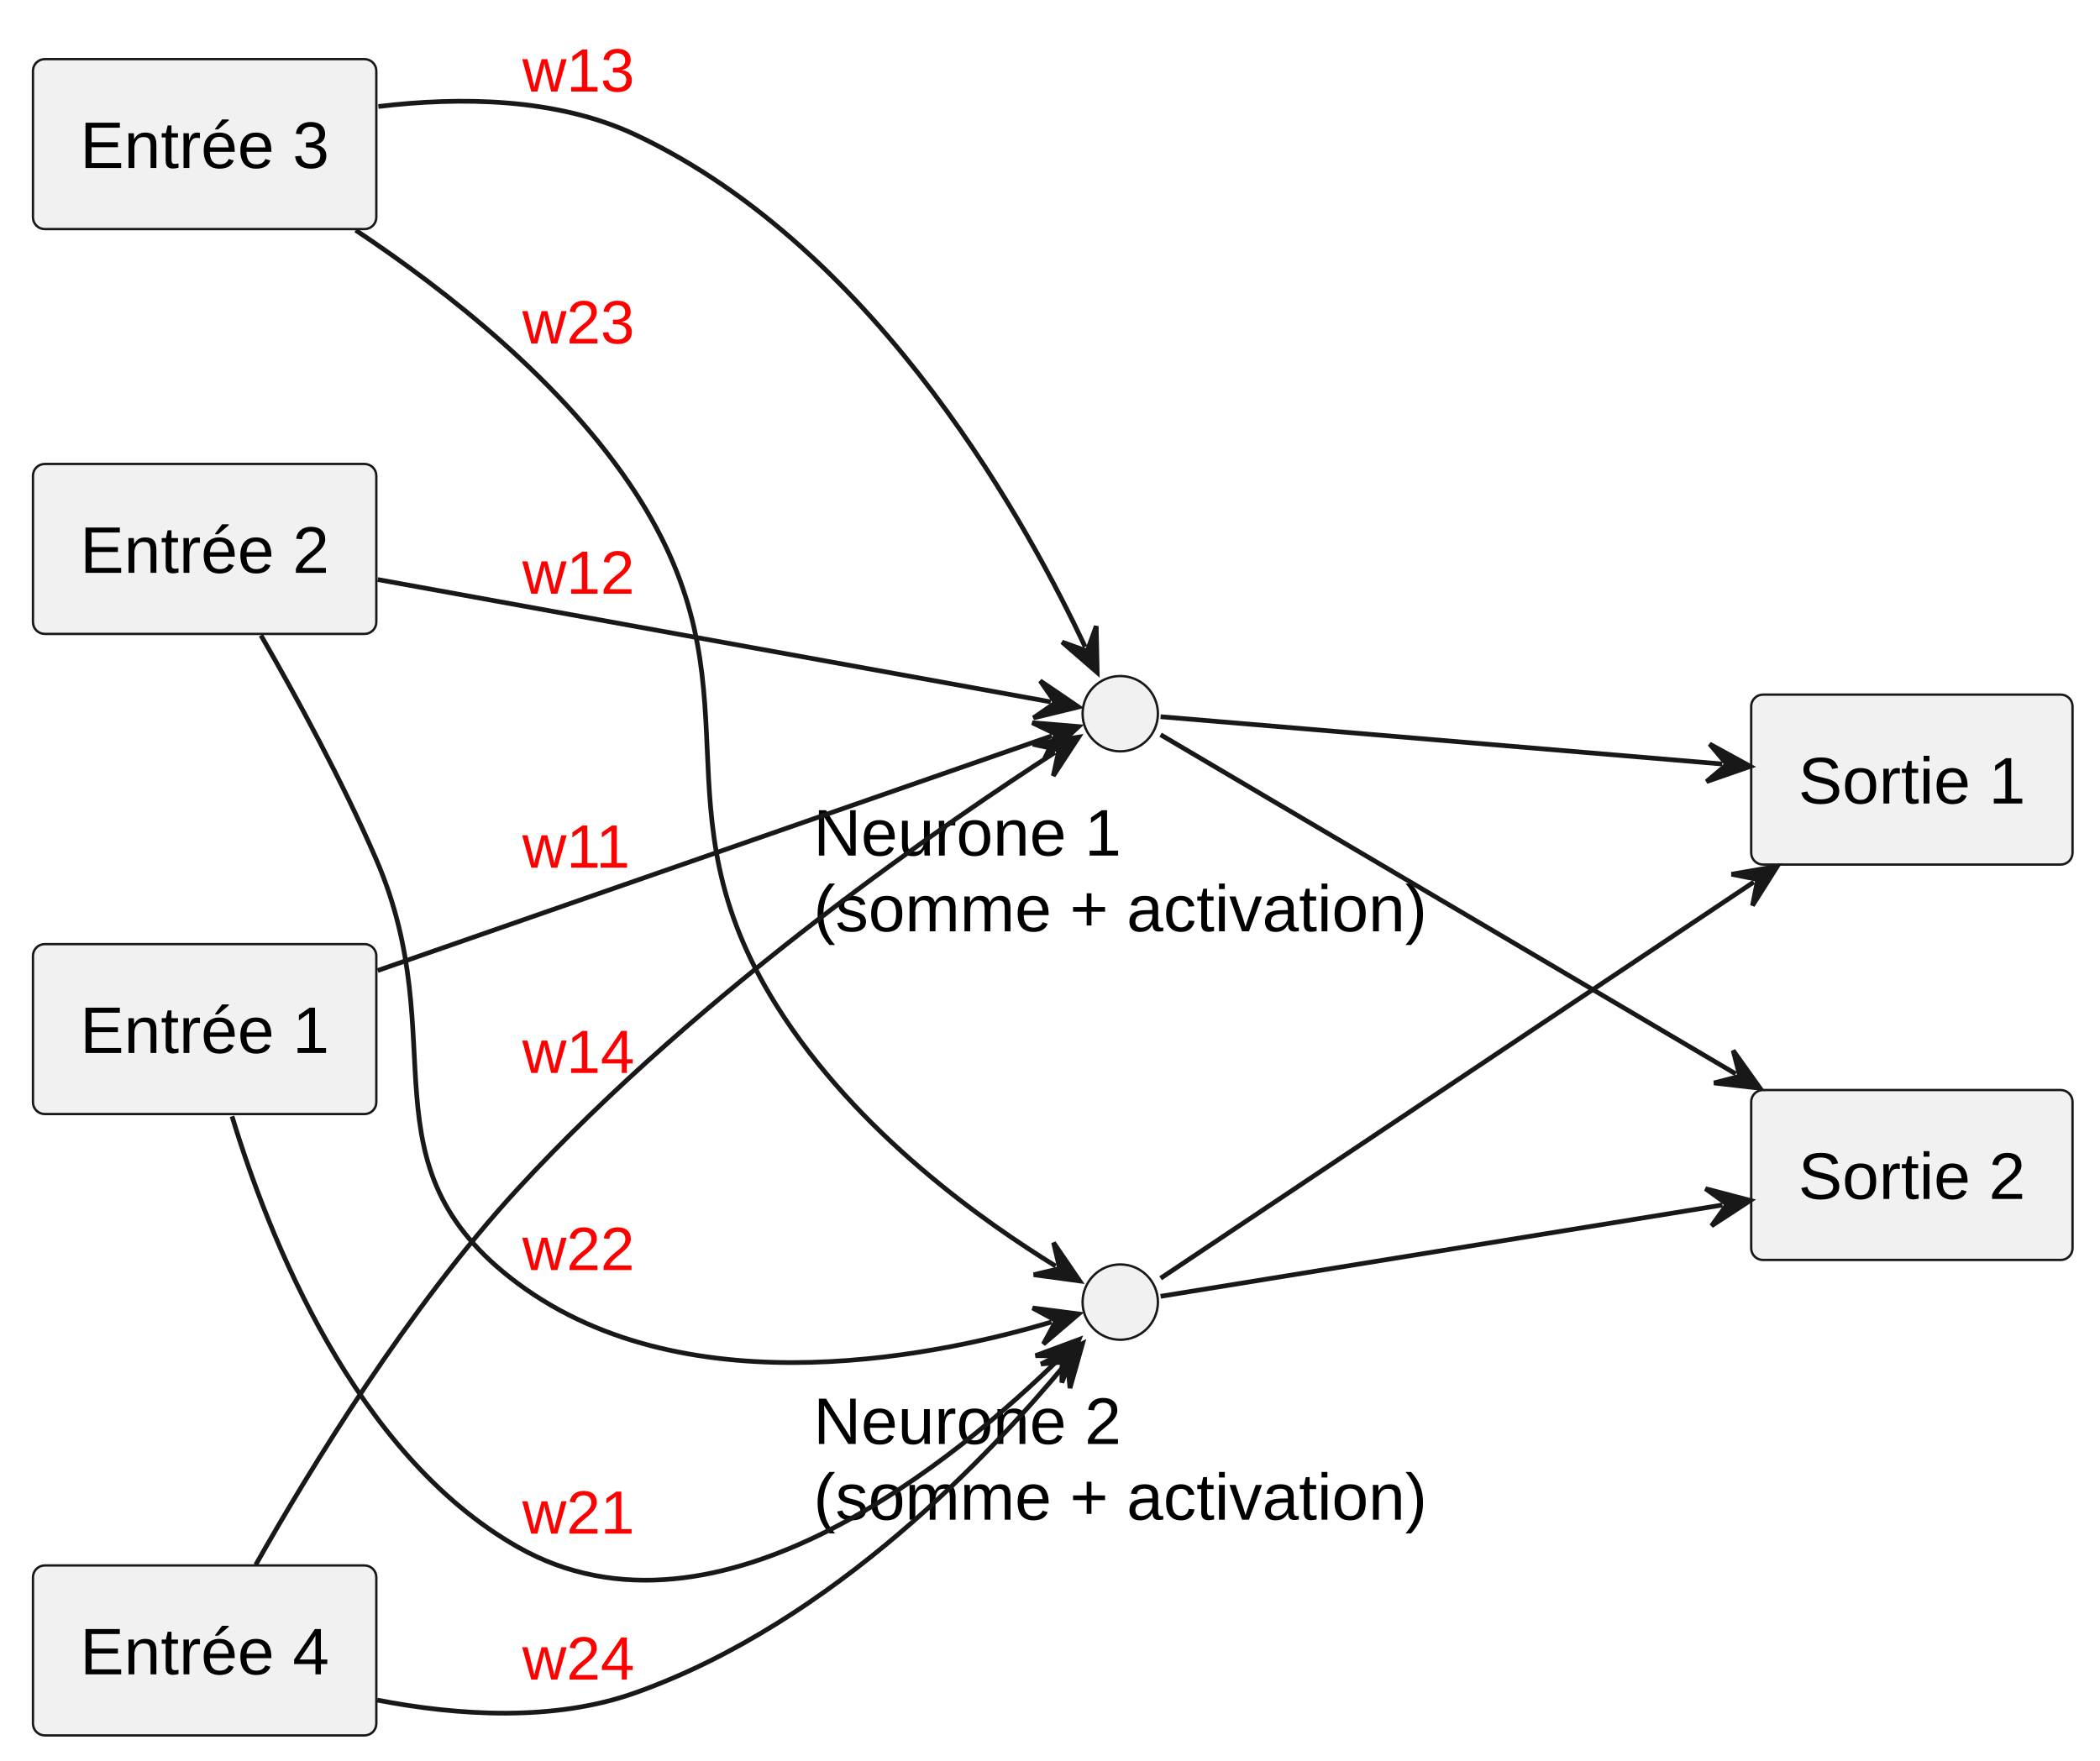
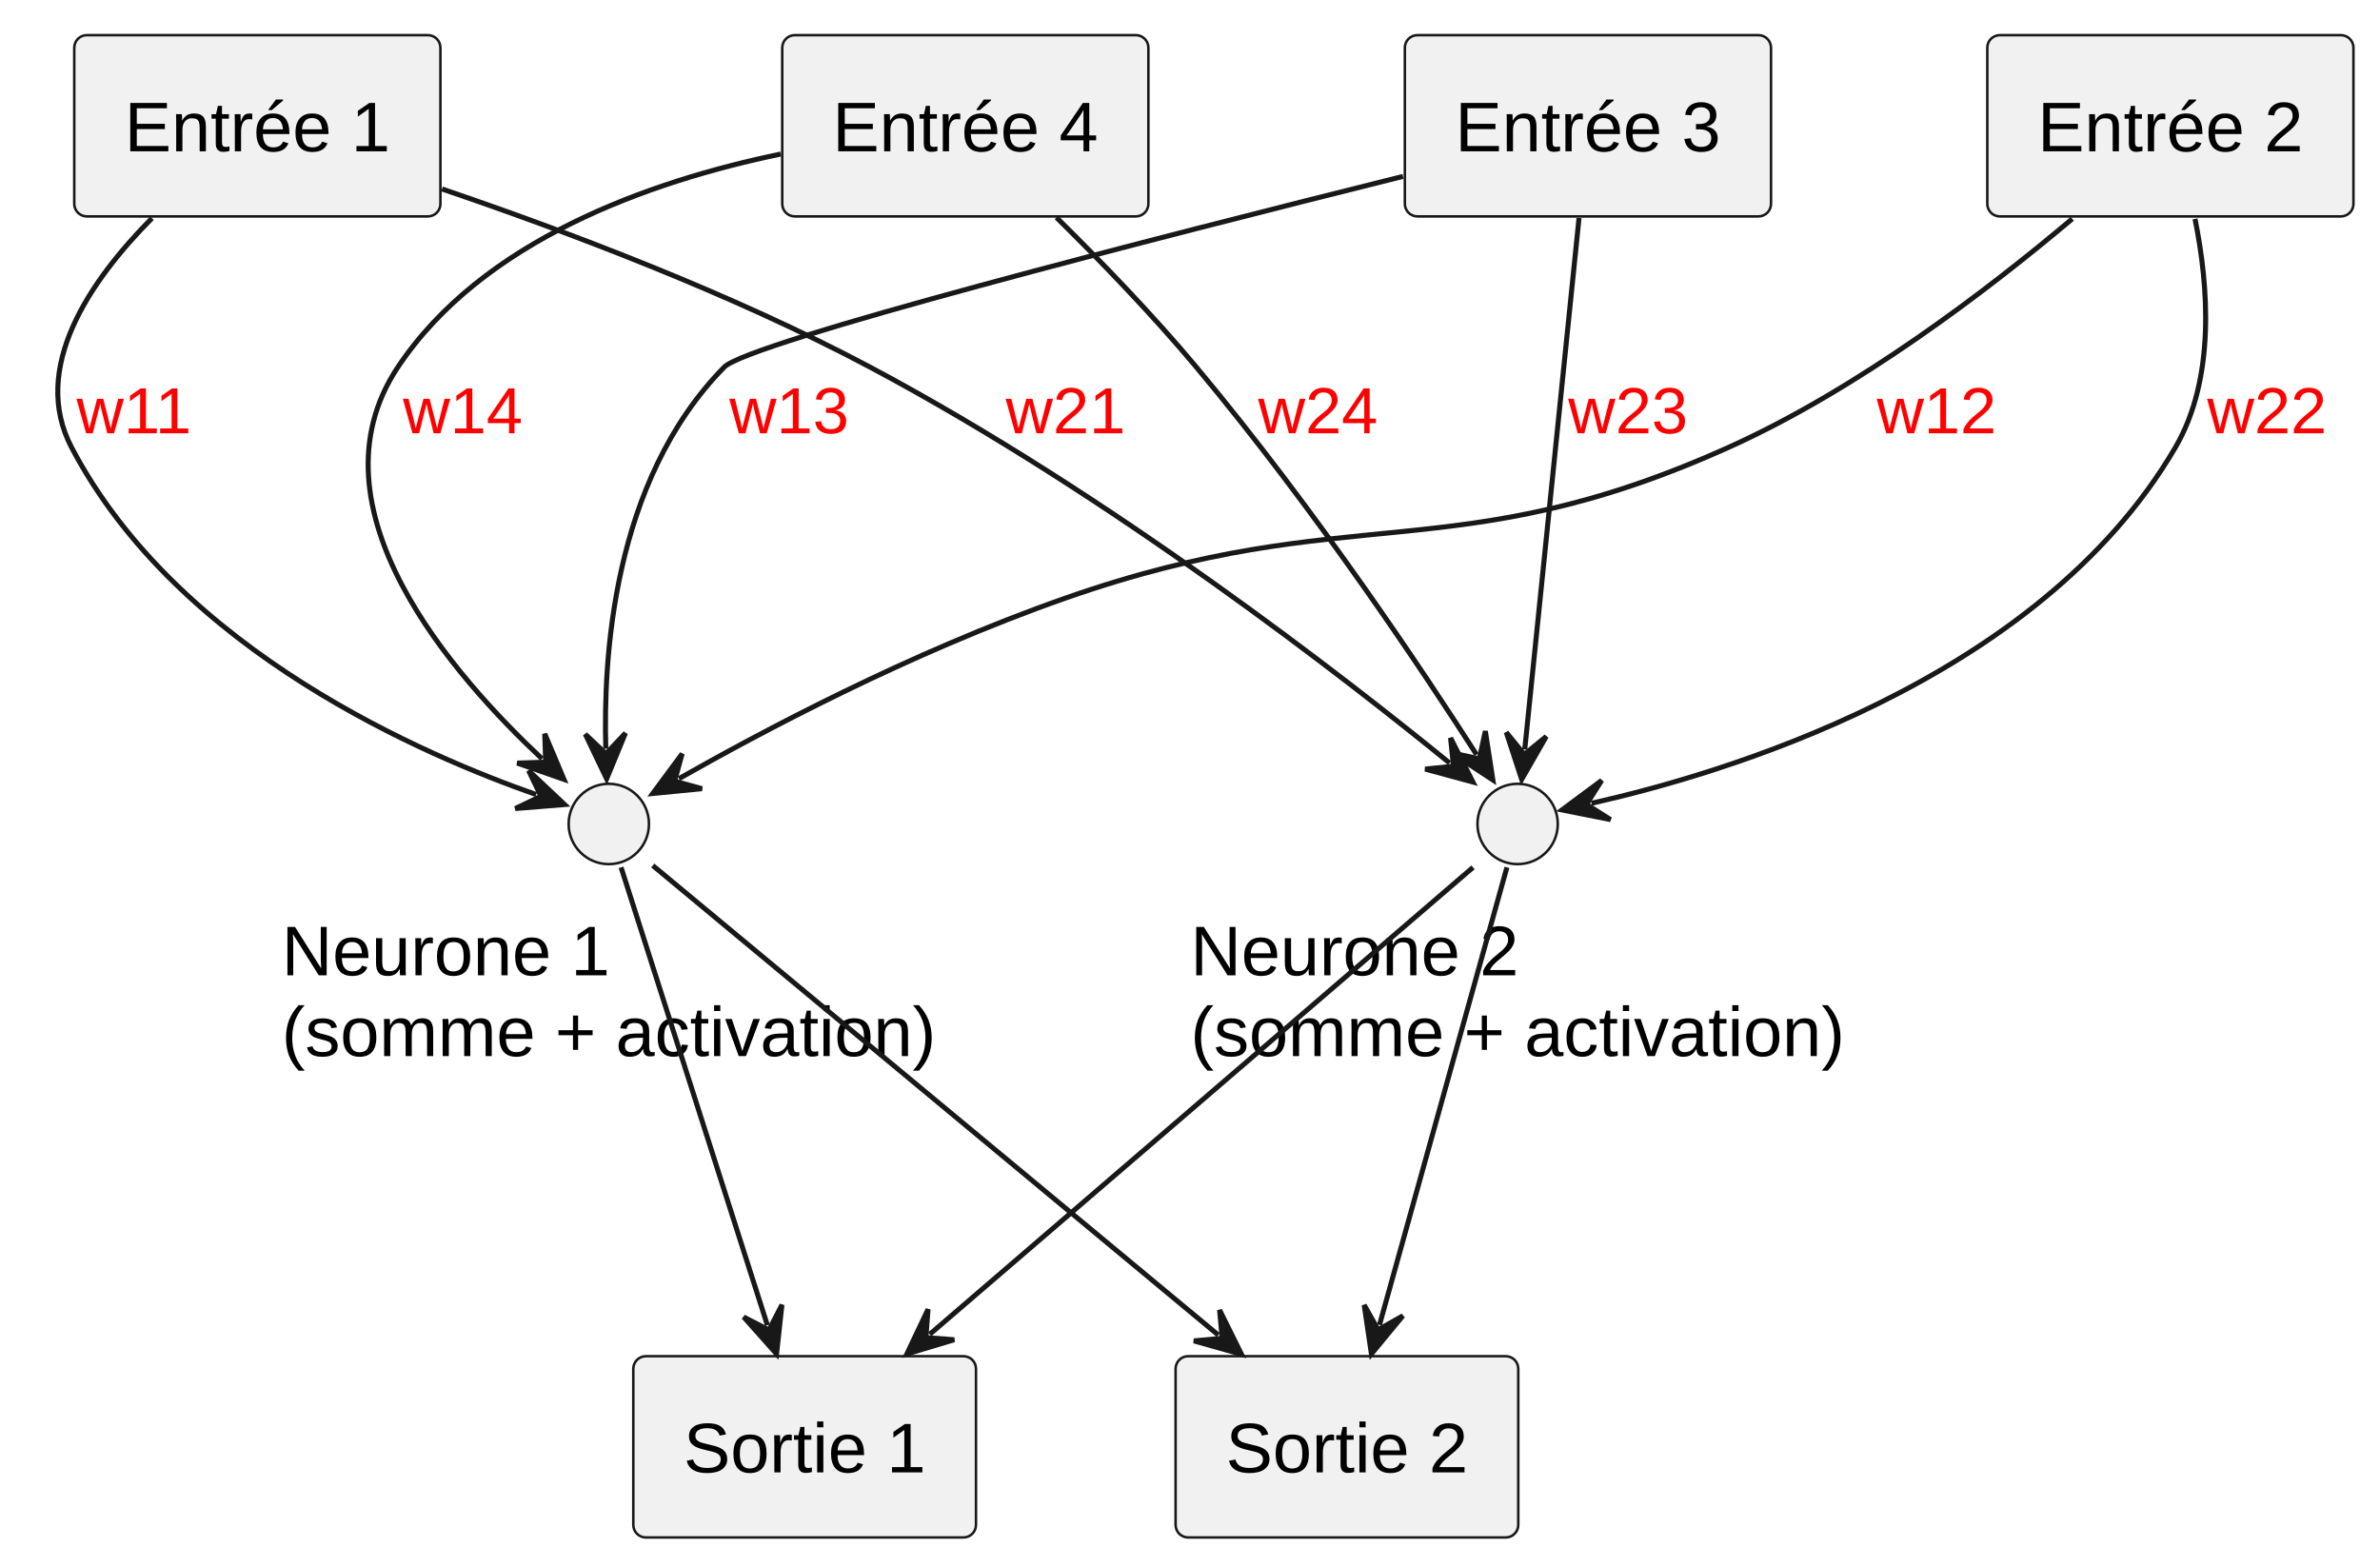
- <svg xmlns="http://www.w3.org/2000/svg" contentStyleType="text/css" data-diagram-type="DESCRIPTION" height="374px" preserveAspectRatio="none" style="width:446px;height:374px;background:#FFFFFF;" version="1.1" viewBox="0 0 446 374" width="446px" zoomAndPan="magnify">
+ <svg xmlns="http://www.w3.org/2000/svg" contentStyleType="text/css" data-diagram-type="DESCRIPTION" height="312px" preserveAspectRatio="none" style="width:474px;height:312px;background:#FFFFFF;" version="1.1" viewBox="0 0 474 312" width="474px" zoomAndPan="magnify">
  <defs />
  <g>
-     <g class="entity" data-entity="input3" data-source-line="7" data-uid="ent0002" id="entity_input3">
-       <rect fill="#F1F1F1" height="36.099" rx="2.5" ry="2.5" style="stroke:#181818;stroke-width:0.5;" width="72.924" x="7" y="12.565" />
-       <text fill="#000000" font-family="Arial" font-size="14" lengthAdjust="spacing" textLength="52.924" x="17" y="35.697">Entrée 3</text>
+     <g class="entity" data-entity="input3" data-source-line="6" data-uid="ent0002" id="entity_input3">
+       <rect fill="#F1F1F1" height="36.099" rx="2.5" ry="2.5" style="stroke:#181818;stroke-width:0.5;" width="72.924" x="279.79" y="7" />
+       <text fill="#000000" font-family="Arial" font-size="14" lengthAdjust="spacing" textLength="52.924" x="289.79" y="30.132">Entrée 3</text>
    </g>
-     <g class="entity" data-entity="input4" data-source-line="8" data-uid="ent0003" id="entity_input4">
-       <rect fill="#F1F1F1" height="36.099" rx="2.5" ry="2.5" style="stroke:#181818;stroke-width:0.5;" width="72.924" x="7" y="332.565" />
-       <text fill="#000000" font-family="Arial" font-size="14" lengthAdjust="spacing" textLength="52.924" x="17" y="355.697">Entrée 4</text>
+     <g class="entity" data-entity="input4" data-source-line="7" data-uid="ent0003" id="entity_input4">
+       <rect fill="#F1F1F1" height="36.099" rx="2.5" ry="2.5" style="stroke:#181818;stroke-width:0.5;" width="72.924" x="155.79" y="7" />
+       <text fill="#000000" font-family="Arial" font-size="14" lengthAdjust="spacing" textLength="52.924" x="165.79" y="30.132">Entrée 4</text>
    </g>
-     <g class="entity" data-entity="input1" data-source-line="9" data-uid="ent0004" id="entity_input1">
-       <rect fill="#F1F1F1" height="36.099" rx="2.5" ry="2.5" style="stroke:#181818;stroke-width:0.5;" width="72.924" x="7" y="200.565" />
-       <text fill="#000000" font-family="Arial" font-size="14" lengthAdjust="spacing" textLength="52.924" x="17" y="223.697">Entrée 1</text>
+     <g class="entity" data-entity="input1" data-source-line="8" data-uid="ent0004" id="entity_input1">
+       <rect fill="#F1F1F1" height="36.099" rx="2.5" ry="2.5" style="stroke:#181818;stroke-width:0.5;" width="72.924" x="14.79" y="7" />
+       <text fill="#000000" font-family="Arial" font-size="14" lengthAdjust="spacing" textLength="52.924" x="24.79" y="30.132">Entrée 1</text>
    </g>
-     <g class="entity" data-entity="input2" data-source-line="10" data-uid="ent0005" id="entity_input2">
-       <rect fill="#F1F1F1" height="36.099" rx="2.5" ry="2.5" style="stroke:#181818;stroke-width:0.5;" width="72.924" x="7" y="98.565" />
-       <text fill="#000000" font-family="Arial" font-size="14" lengthAdjust="spacing" textLength="52.924" x="17" y="121.697">Entrée 2</text>
+     <g class="entity" data-entity="input2" data-source-line="9" data-uid="ent0005" id="entity_input2">
+       <rect fill="#F1F1F1" height="36.099" rx="2.5" ry="2.5" style="stroke:#181818;stroke-width:0.5;" width="72.924" x="395.79" y="7" />
+       <text fill="#000000" font-family="Arial" font-size="14" lengthAdjust="spacing" textLength="52.924" x="405.79" y="30.132">Entrée 2</text>
    </g>
-     <g class="entity" data-entity="hidden1" data-source-line="12" data-uid="ent0006" id="entity_hidden1">
-       <ellipse cx="237.92" cy="151.615" fill="#F1F1F1" rx="8" ry="8" style="stroke:#181818;stroke-width:0.5;" />
-       <text fill="#000000" font-family="Arial" font-size="14" lengthAdjust="spacing" textLength="65.379" x="172.76" y="181.747">Neurone 1</text>
-       <text fill="#000000" font-family="Arial" font-size="14" lengthAdjust="spacing" textLength="130.32" x="172.76" y="197.845">(somme + activation)</text>
+     <g class="entity" data-entity="hidden1" data-source-line="11" data-uid="ent0006" id="entity_hidden1">
+       <ellipse cx="121.25" cy="164.1" fill="#F1F1F1" rx="8" ry="8" style="stroke:#181818;stroke-width:0.5;" />
+       <text fill="#000000" font-family="Arial" font-size="14" lengthAdjust="spacing" textLength="65.379" x="56.09" y="194.232">Neurone 1</text>
+       <text fill="#000000" font-family="Arial" font-size="14" lengthAdjust="spacing" textLength="130.32" x="56.09" y="210.331">(somme + activation)</text>
    </g>
-     <g class="entity" data-entity="hidden2" data-source-line="13" data-uid="ent0007" id="entity_hidden2">
-       <ellipse cx="237.92" cy="276.615" fill="#F1F1F1" rx="8" ry="8" style="stroke:#181818;stroke-width:0.5;" />
-       <text fill="#000000" font-family="Arial" font-size="14" lengthAdjust="spacing" textLength="65.379" x="172.76" y="306.747">Neurone 2</text>
-       <text fill="#000000" font-family="Arial" font-size="14" lengthAdjust="spacing" textLength="130.32" x="172.76" y="322.845">(somme + activation)</text>
+     <g class="entity" data-entity="hidden2" data-source-line="12" data-uid="ent0007" id="entity_hidden2">
+       <ellipse cx="302.25" cy="164.1" fill="#F1F1F1" rx="8" ry="8" style="stroke:#181818;stroke-width:0.5;" />
+       <text fill="#000000" font-family="Arial" font-size="14" lengthAdjust="spacing" textLength="65.379" x="237.09" y="194.232">Neurone 2</text>
+       <text fill="#000000" font-family="Arial" font-size="14" lengthAdjust="spacing" textLength="130.32" x="237.09" y="210.331">(somme + activation)</text>
    </g>
-     <g class="entity" data-entity="output1" data-source-line="15" data-uid="ent0008" id="entity_output1">
-       <rect fill="#F1F1F1" height="36.099" rx="2.5" ry="2.5" style="stroke:#181818;stroke-width:0.5;" width="68.248" x="371.92" y="147.565" />
-       <text fill="#000000" font-family="Arial" font-size="14" lengthAdjust="spacing" textLength="48.248" x="381.92" y="170.697">Sortie 1</text>
+     <g class="entity" data-entity="output1" data-source-line="14" data-uid="ent0008" id="entity_output1">
+       <rect fill="#F1F1F1" height="36.099" rx="2.5" ry="2.5" style="stroke:#181818;stroke-width:0.5;" width="68.248" x="126.13" y="270.1" />
+       <text fill="#000000" font-family="Arial" font-size="14" lengthAdjust="spacing" textLength="48.248" x="136.13" y="293.232">Sortie 1</text>
    </g>
-     <g class="entity" data-entity="output2" data-source-line="16" data-uid="ent0009" id="entity_output2">
-       <rect fill="#F1F1F1" height="36.099" rx="2.5" ry="2.5" style="stroke:#181818;stroke-width:0.5;" width="68.248" x="371.92" y="231.565" />
-       <text fill="#000000" font-family="Arial" font-size="14" lengthAdjust="spacing" textLength="48.248" x="381.92" y="254.697">Sortie 2</text>
+     <g class="entity" data-entity="output2" data-source-line="15" data-uid="ent0009" id="entity_output2">
+       <rect fill="#F1F1F1" height="36.099" rx="2.5" ry="2.5" style="stroke:#181818;stroke-width:0.5;" width="68.248" x="234.13" y="270.1" />
+       <text fill="#000000" font-family="Arial" font-size="14" lengthAdjust="spacing" textLength="48.248" x="244.13" y="293.232">Sortie 2</text>
    </g>
-     <g class="link" data-entity-1="input1" data-entity-2="hidden1" data-source-line="18" data-uid="lnk10" id="link_input1_hidden1">
-       <path d="M80.21,206.175 C126.52,190.045 198.593,164.957 223.393,156.327" fill="none" id="input1-to-hidden1" style="stroke:#181818;stroke-width:1;" />
-       <polygon fill="#181818" points="229.06,154.355,219.245,153.535,224.338,155.998,221.875,161.091,229.06,154.355" style="stroke:#181818;stroke-width:1;" />
-       <text fill="#FF0000" font-family="Arial" font-size="13" lengthAdjust="spacing" textLength="23.848" x="110.92" y="184.319">w11</text>
+     <g class="link" data-entity-1="input1" data-entity-2="hidden1" data-source-line="17" data-uid="lnk10" id="link_input1_hidden1">
+       <path d="M30.26,43.46 C17.84,55.98 6,73.36 14.25,89.1 C35.64,129.91 85.228,150.685 106.788,158.245" fill="none" id="input1-to-hidden1" style="stroke:#181818;stroke-width:1;" />
+       <polygon fill="#181818" points="112.45,160.23,105.281,153.477,107.732,158.576,102.633,161.027,112.45,160.23" style="stroke:#181818;stroke-width:1;" />
+       <text fill="#FF0000" font-family="Arial" font-size="13" lengthAdjust="spacing" textLength="23.848" x="15.25" y="86.294">w11</text>
    </g>
-     <g class="link" data-entity-1="input2" data-entity-2="hidden1" data-source-line="19" data-uid="lnk11" id="link_input2_hidden1">
-       <path d="M80.21,123.115 C126.52,131.535 198.357,144.601 223.157,149.111" fill="none" id="input2-to-hidden1" style="stroke:#181818;stroke-width:1;" />
-       <polygon fill="#181818" points="229.06,150.185,220.921,144.639,224.141,149.29,219.489,152.51,229.06,150.185" style="stroke:#181818;stroke-width:1;" />
-       <text fill="#FF0000" font-family="Arial" font-size="13" lengthAdjust="spacing" textLength="23.848" x="110.92" y="126.129">w12</text>
+     <g class="link" data-entity-1="input2" data-entity-2="hidden1" data-source-line="18" data-uid="lnk11" id="link_input2_hidden1">
+       <path d="M412.71,43.58 C395.75,57.88 369.96,77.54 344.25,89.1 C289.38,113.78 269.03,99.21 212.25,119.1 C180.78,130.12 151.12,146.062 135.22,155.072" fill="none" id="input2-to-hidden1" style="stroke:#181818;stroke-width:1;" />
+       <polygon fill="#181818" points="130,158.03,139.802,157.073,134.35,155.565,135.858,150.113,130,158.03" style="stroke:#181818;stroke-width:1;" />
+       <text fill="#FF0000" font-family="Arial" font-size="13" lengthAdjust="spacing" textLength="23.848" x="373.77" y="86.294">w12</text>
    </g>
-     <g class="link" data-entity-1="input3" data-entity-2="hidden1" data-source-line="20" data-uid="lnk12" id="link_input3_hidden1">
-       <path d="M80.36,22.625 C97.62,20.545 118.15,20.735 134.92,28.615 C187.15,53.155 219.292,113.583 230.472,137.423" fill="none" id="input3-to-hidden1" style="stroke:#181818;stroke-width:1;" />
-       <polygon fill="#181818" points="233.02,142.855,232.82,133.008,230.897,138.328,225.577,136.405,233.02,142.855" style="stroke:#181818;stroke-width:1;" />
-       <text fill="#FF0000" font-family="Arial" font-size="13" lengthAdjust="spacing" textLength="23.848" x="110.92" y="19.449">w13</text>
+     <g class="link" data-entity-1="input3" data-entity-2="hidden1" data-source-line="19" data-uid="lnk12" id="link_input3_hidden1">
+       <path d="M279.42,35.13 C230.35,47.36 149.08,68.19 144.25,73.1 C121.75,95.98 120.161,131.682 120.651,149.112" fill="none" id="input3-to-hidden1" style="stroke:#181818;stroke-width:1;" />
+       <polygon fill="#181818" points="120.82,155.11,124.566,146.001,120.68,150.112,116.569,146.226,120.82,155.11" style="stroke:#181818;stroke-width:1;" />
+       <text fill="#FF0000" font-family="Arial" font-size="13" lengthAdjust="spacing" textLength="23.848" x="145.25" y="86.294">w13</text>
    </g>
-     <g class="link" data-entity-1="input4" data-entity-2="hidden1" data-source-line="21" data-uid="lnk13" id="link_input4_hidden1">
-       <path d="M54.31,332.435 C65.98,311.805 86.79,277.755 109.92,252.615 C149.41,209.705 203.04,173.41 224.05,159.84" fill="none" id="input4-to-hidden1" style="stroke:#181818;stroke-width:1;" />
-       <polygon fill="#181818" points="229.09,156.585,219.36,158.108,224.89,159.298,223.7,164.828,229.09,156.585" style="stroke:#181818;stroke-width:1;" />
-       <text fill="#FF0000" font-family="Arial" font-size="13" lengthAdjust="spacing" textLength="23.848" x="110.92" y="227.939">w14</text>
+     <g class="link" data-entity-1="input4" data-entity-2="hidden1" data-source-line="20" data-uid="lnk13" id="link_input4_hidden1">
+       <path d="M155.49,30.68 C129.39,36.1 96.11,47.82 79.25,73.1 C60.5,101.22 90.705,134.934 107.945,151.114" fill="none" id="input4-to-hidden1" style="stroke:#181818;stroke-width:1;" />
+       <polygon fill="#181818" points="112.32,155.22,108.495,146.144,108.674,151.798,103.02,151.978,112.32,155.22" style="stroke:#181818;stroke-width:1;" />
+       <text fill="#FF0000" font-family="Arial" font-size="13" lengthAdjust="spacing" textLength="23.848" x="80.25" y="86.294">w14</text>
    </g>
-     <g class="link" data-entity-1="input1" data-entity-2="hidden2" data-source-line="23" data-uid="lnk14" id="link_input1_hidden2">
-       <path d="M49.28,237.145 C57.12,263.005 75.34,308.955 109.92,328.615 C152.59,352.875 204.538,308.618 224.868,288.758" fill="none" id="input1-to-hidden2" style="stroke:#181818;stroke-width:1;" />
-       <polygon fill="#181818" points="229.16,284.565,219.927,287.993,225.583,288.059,225.517,293.715,229.16,284.565" style="stroke:#181818;stroke-width:1;" />
-       <text fill="#FF0000" font-family="Arial" font-size="13" lengthAdjust="spacing" textLength="23.848" x="110.92" y="325.809">w21</text>
+     <g class="link" data-entity-1="input1" data-entity-2="hidden2" data-source-line="22" data-uid="lnk14" id="link_input1_hidden2">
+       <path d="M88.03,37.64 C112.78,46.05 145.79,58.5 173.25,73.1 C221.47,98.74 268.427,135.462 288.697,151.962" fill="none" id="input1-to-hidden2" style="stroke:#181818;stroke-width:1;" />
+       <polygon fill="#181818" points="293.35,155.75,288.895,146.966,289.472,152.594,283.845,153.171,293.35,155.75" style="stroke:#181818;stroke-width:1;" />
+       <text fill="#FF0000" font-family="Arial" font-size="13" lengthAdjust="spacing" textLength="23.848" x="200.3" y="86.294">w21</text>
    </g>
-     <g class="link" data-entity-1="input2" data-entity-2="hidden2" data-source-line="24" data-uid="lnk15" id="link_input2_hidden2">
-       <path d="M55.42,134.965 C62.92,147.985 72.76,166.015 79.92,182.615 C96.63,221.325 76.11,247.425 109.92,272.615 C146.72,300.025 201.809,287.245 223.329,280.845" fill="none" id="input2-to-hidden2" style="stroke:#181818;stroke-width:1;" />
-       <polygon fill="#181818" points="229.08,279.135,219.313,277.866,224.287,280.56,221.594,285.534,229.08,279.135" style="stroke:#181818;stroke-width:1;" />
-       <text fill="#FF0000" font-family="Arial" font-size="13" lengthAdjust="spacing" textLength="23.848" x="110.92" y="269.809">w22</text>
+     <g class="link" data-entity-1="input2" data-entity-2="hidden2" data-source-line="23" data-uid="lnk15" id="link_input2_hidden2">
+       <path d="M437.16,43.6 C439.87,56.99 441.25,75.39 433.25,89.1 C405.73,136.25 341.684,154.424 316.944,159.984" fill="none" id="input2-to-hidden2" style="stroke:#181818;stroke-width:1;" />
+       <polygon fill="#181818" points="311.09,161.3,320.748,163.229,315.968,160.204,318.994,155.424,311.09,161.3" style="stroke:#181818;stroke-width:1;" />
+       <text fill="#FF0000" font-family="Arial" font-size="13" lengthAdjust="spacing" textLength="23.848" x="439.57" y="86.294">w22</text>
    </g>
-     <g class="link" data-entity-1="input3" data-entity-2="hidden2" data-source-line="25" data-uid="lnk16" id="link_input3_hidden2">
-       <path d="M75.54,48.905 C95.28,62.045 119.87,81.485 134.92,104.615 C162.33,146.735 138.22,171.055 164.92,213.615 C182.05,240.915 209.466,259.861 224.206,268.971" fill="none" id="input3-to-hidden2" style="stroke:#181818;stroke-width:1;" />
-       <polygon fill="#181818" points="229.31,272.125,223.757,263.991,225.057,269.496,219.551,270.796,229.31,272.125" style="stroke:#181818;stroke-width:1;" />
-       <text fill="#FF0000" font-family="Arial" font-size="13" lengthAdjust="spacing" textLength="23.848" x="110.92" y="72.959">w23</text>
+     <g class="link" data-entity-1="input3" data-entity-2="hidden2" data-source-line="24" data-uid="lnk16" id="link_input3_hidden2">
+       <path d="M314.48,43.41 C311.42,73.37 305.869,127.691 303.669,149.251" fill="none" id="input3-to-hidden2" style="stroke:#181818;stroke-width:1;" />
+       <polygon fill="#181818" points="303.06,155.22,307.953,146.673,303.568,150.246,299.994,145.86,303.06,155.22" style="stroke:#181818;stroke-width:1;" />
+       <text fill="#FF0000" font-family="Arial" font-size="13" lengthAdjust="spacing" textLength="23.848" x="312.32" y="86.294">w23</text>
    </g>
-     <g class="link" data-entity-1="input4" data-entity-2="hidden2" data-source-line="26" data-uid="lnk17" id="link_input4_hidden2">
-       <path d="M80.12,361.165 C97.13,364.455 117.52,365.805 134.92,359.615 C177.3,344.555 211.025,308.139 226.085,290.019" fill="none" id="input4-to-hidden2" style="stroke:#181818;stroke-width:1;" />
-       <polygon fill="#181818" points="229.92,285.405,221.091,289.77,226.724,289.25,227.244,294.883,229.92,285.405" style="stroke:#181818;stroke-width:1;" />
-       <text fill="#FF0000" font-family="Arial" font-size="13" lengthAdjust="spacing" textLength="23.848" x="110.92" y="356.809">w24</text>
+     <g class="link" data-entity-1="input4" data-entity-2="hidden2" data-source-line="25" data-uid="lnk17" id="link_input4_hidden2">
+       <path d="M210.4,43.31 C219.16,51.95 229.61,62.76 238.25,73.1 C262.35,101.94 283.817,134.322 294.077,150.292" fill="none" id="input4-to-hidden2" style="stroke:#181818;stroke-width:1;" />
+       <polygon fill="#181818" points="297.32,155.34,295.821,145.606,294.617,151.133,289.09,149.93,297.32,155.34" style="stroke:#181818;stroke-width:1;" />
+       <text fill="#FF0000" font-family="Arial" font-size="13" lengthAdjust="spacing" textLength="23.848" x="250.57" y="86.294">w24</text>
    </g>
-     <g class="link" data-entity-1="hidden1" data-entity-2="output1" data-source-line="28" data-uid="lnk18" id="link_hidden1_output1">
-       <path d="M246.49,152.255 C268.27,154.085 326.041,158.962 365.761,162.302" fill="none" id="hidden1-to-output1" style="stroke:#181818;stroke-width:1;" />
-       <polygon fill="#181818" points="371.74,162.805,363.107,158.065,366.758,162.386,362.437,166.037,371.74,162.805" style="stroke:#181818;stroke-width:1;" />
+     <g class="link" data-entity-1="hidden1" data-entity-2="output1" data-source-line="27" data-uid="lnk18" id="link_hidden1_output1">
+       <path d="M123.69,172.74 C129.83,191.94 144.203,236.935 152.833,263.935" fill="none" id="hidden1-to-output1" style="stroke:#181818;stroke-width:1;" />
+       <polygon fill="#181818" points="154.66,269.65,155.73,259.859,153.138,264.887,148.11,262.295,154.66,269.65" style="stroke:#181818;stroke-width:1;" />
    </g>
-     <g class="link" data-entity-1="hidden2" data-entity-2="output1" data-source-line="29" data-uid="lnk19" id="link_hidden2_output1">
-       <path d="M246.49,271.555 C269.34,256.285 333.461,213.449 372.471,187.379" fill="none" id="hidden2-to-output1" style="stroke:#181818;stroke-width:1;" />
-       <polygon fill="#181818" points="377.46,184.045,367.755,185.72,373.303,186.823,372.2,192.371,377.46,184.045" style="stroke:#181818;stroke-width:1;" />
+     <g class="link" data-entity-1="hidden2" data-entity-2="output1" data-source-line="28" data-uid="lnk19" id="link_hidden2_output1">
+       <path d="M293.37,172.74 C271.02,191.94 216.581,238.739 185.161,265.74" fill="none" id="hidden2-to-output1" style="stroke:#181818;stroke-width:1;" />
+       <polygon fill="#181818" points="180.61,269.65,190.043,266.818,184.402,266.391,184.829,260.75,180.61,269.65" style="stroke:#181818;stroke-width:1;" />
    </g>
-     <g class="link" data-entity-1="hidden1" data-entity-2="output2" data-source-line="30" data-uid="lnk20" id="link_hidden1_output2">
-       <path d="M246.49,156.085 C268.65,169.145 329.102,204.817 368.642,228.137" fill="none" id="hidden1-to-output2" style="stroke:#181818;stroke-width:1;" />
-       <polygon fill="#181818" points="373.81,231.185,368.09,223.167,369.503,228.645,364.026,230.058,373.81,231.185" style="stroke:#181818;stroke-width:1;" />
+     <g class="link" data-entity-1="hidden1" data-entity-2="output2" data-source-line="29" data-uid="lnk20" id="link_hidden1_output2">
+       <path d="M130,172.37 C152.81,191.31 209.933,238.738 242.643,265.888" fill="none" id="hidden1-to-output2" style="stroke:#181818;stroke-width:1;" />
+       <polygon fill="#181818" points="247.26,269.72,242.889,260.894,243.413,266.527,237.78,267.05,247.26,269.72" style="stroke:#181818;stroke-width:1;" />
    </g>
-     <g class="link" data-entity-1="hidden2" data-entity-2="output2" data-source-line="31" data-uid="lnk21" id="link_hidden2_output2">
-       <path d="M246.49,275.385 C268.27,271.845 326.098,262.448 365.818,255.988" fill="none" id="hidden2-to-output2" style="stroke:#181818;stroke-width:1;" />
-       <polygon fill="#181818" points="371.74,255.025,362.215,252.522,366.805,255.827,363.499,260.418,371.74,255.025" style="stroke:#181818;stroke-width:1;" />
+     <g class="link" data-entity-1="hidden2" data-entity-2="output2" data-source-line="30" data-uid="lnk21" id="link_hidden2_output2">
+       <path d="M300.12,172.74 C294.77,191.94 282.26,236.87 274.74,263.87" fill="none" id="hidden2-to-output2" style="stroke:#181818;stroke-width:1;" />
+       <polygon fill="#181818" points="273.13,269.65,279.398,262.053,274.471,264.833,271.691,259.907,273.13,269.65" style="stroke:#181818;stroke-width:1;" />
    </g>
  </g>
</svg>
